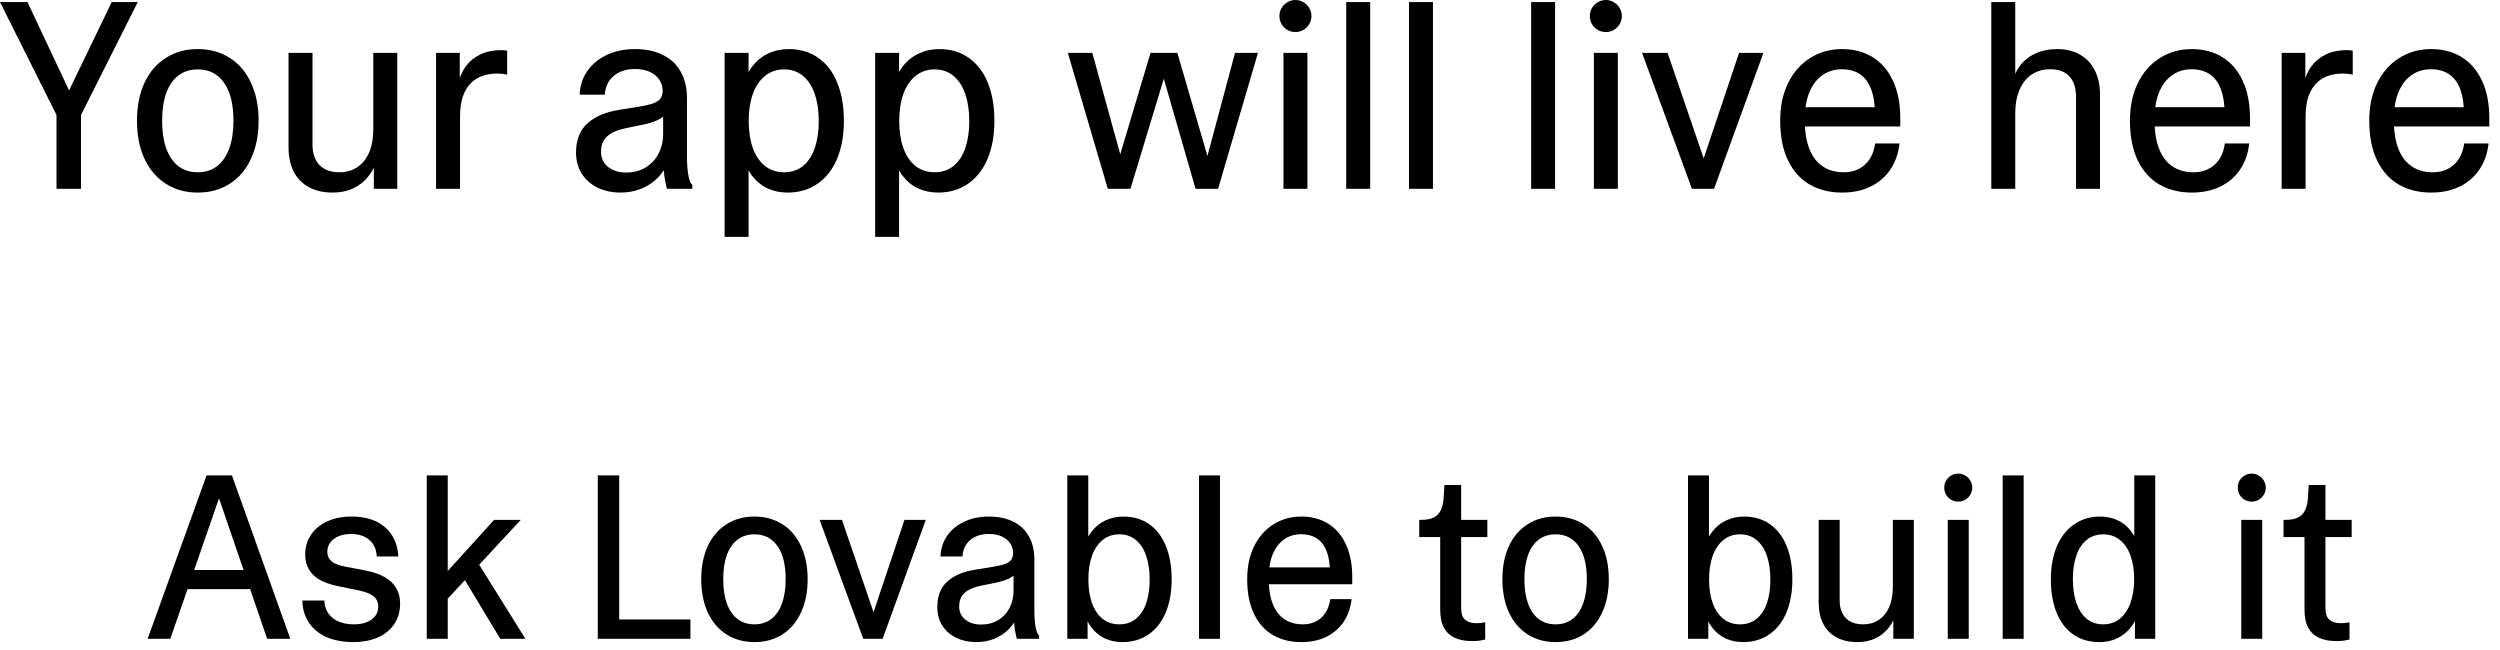
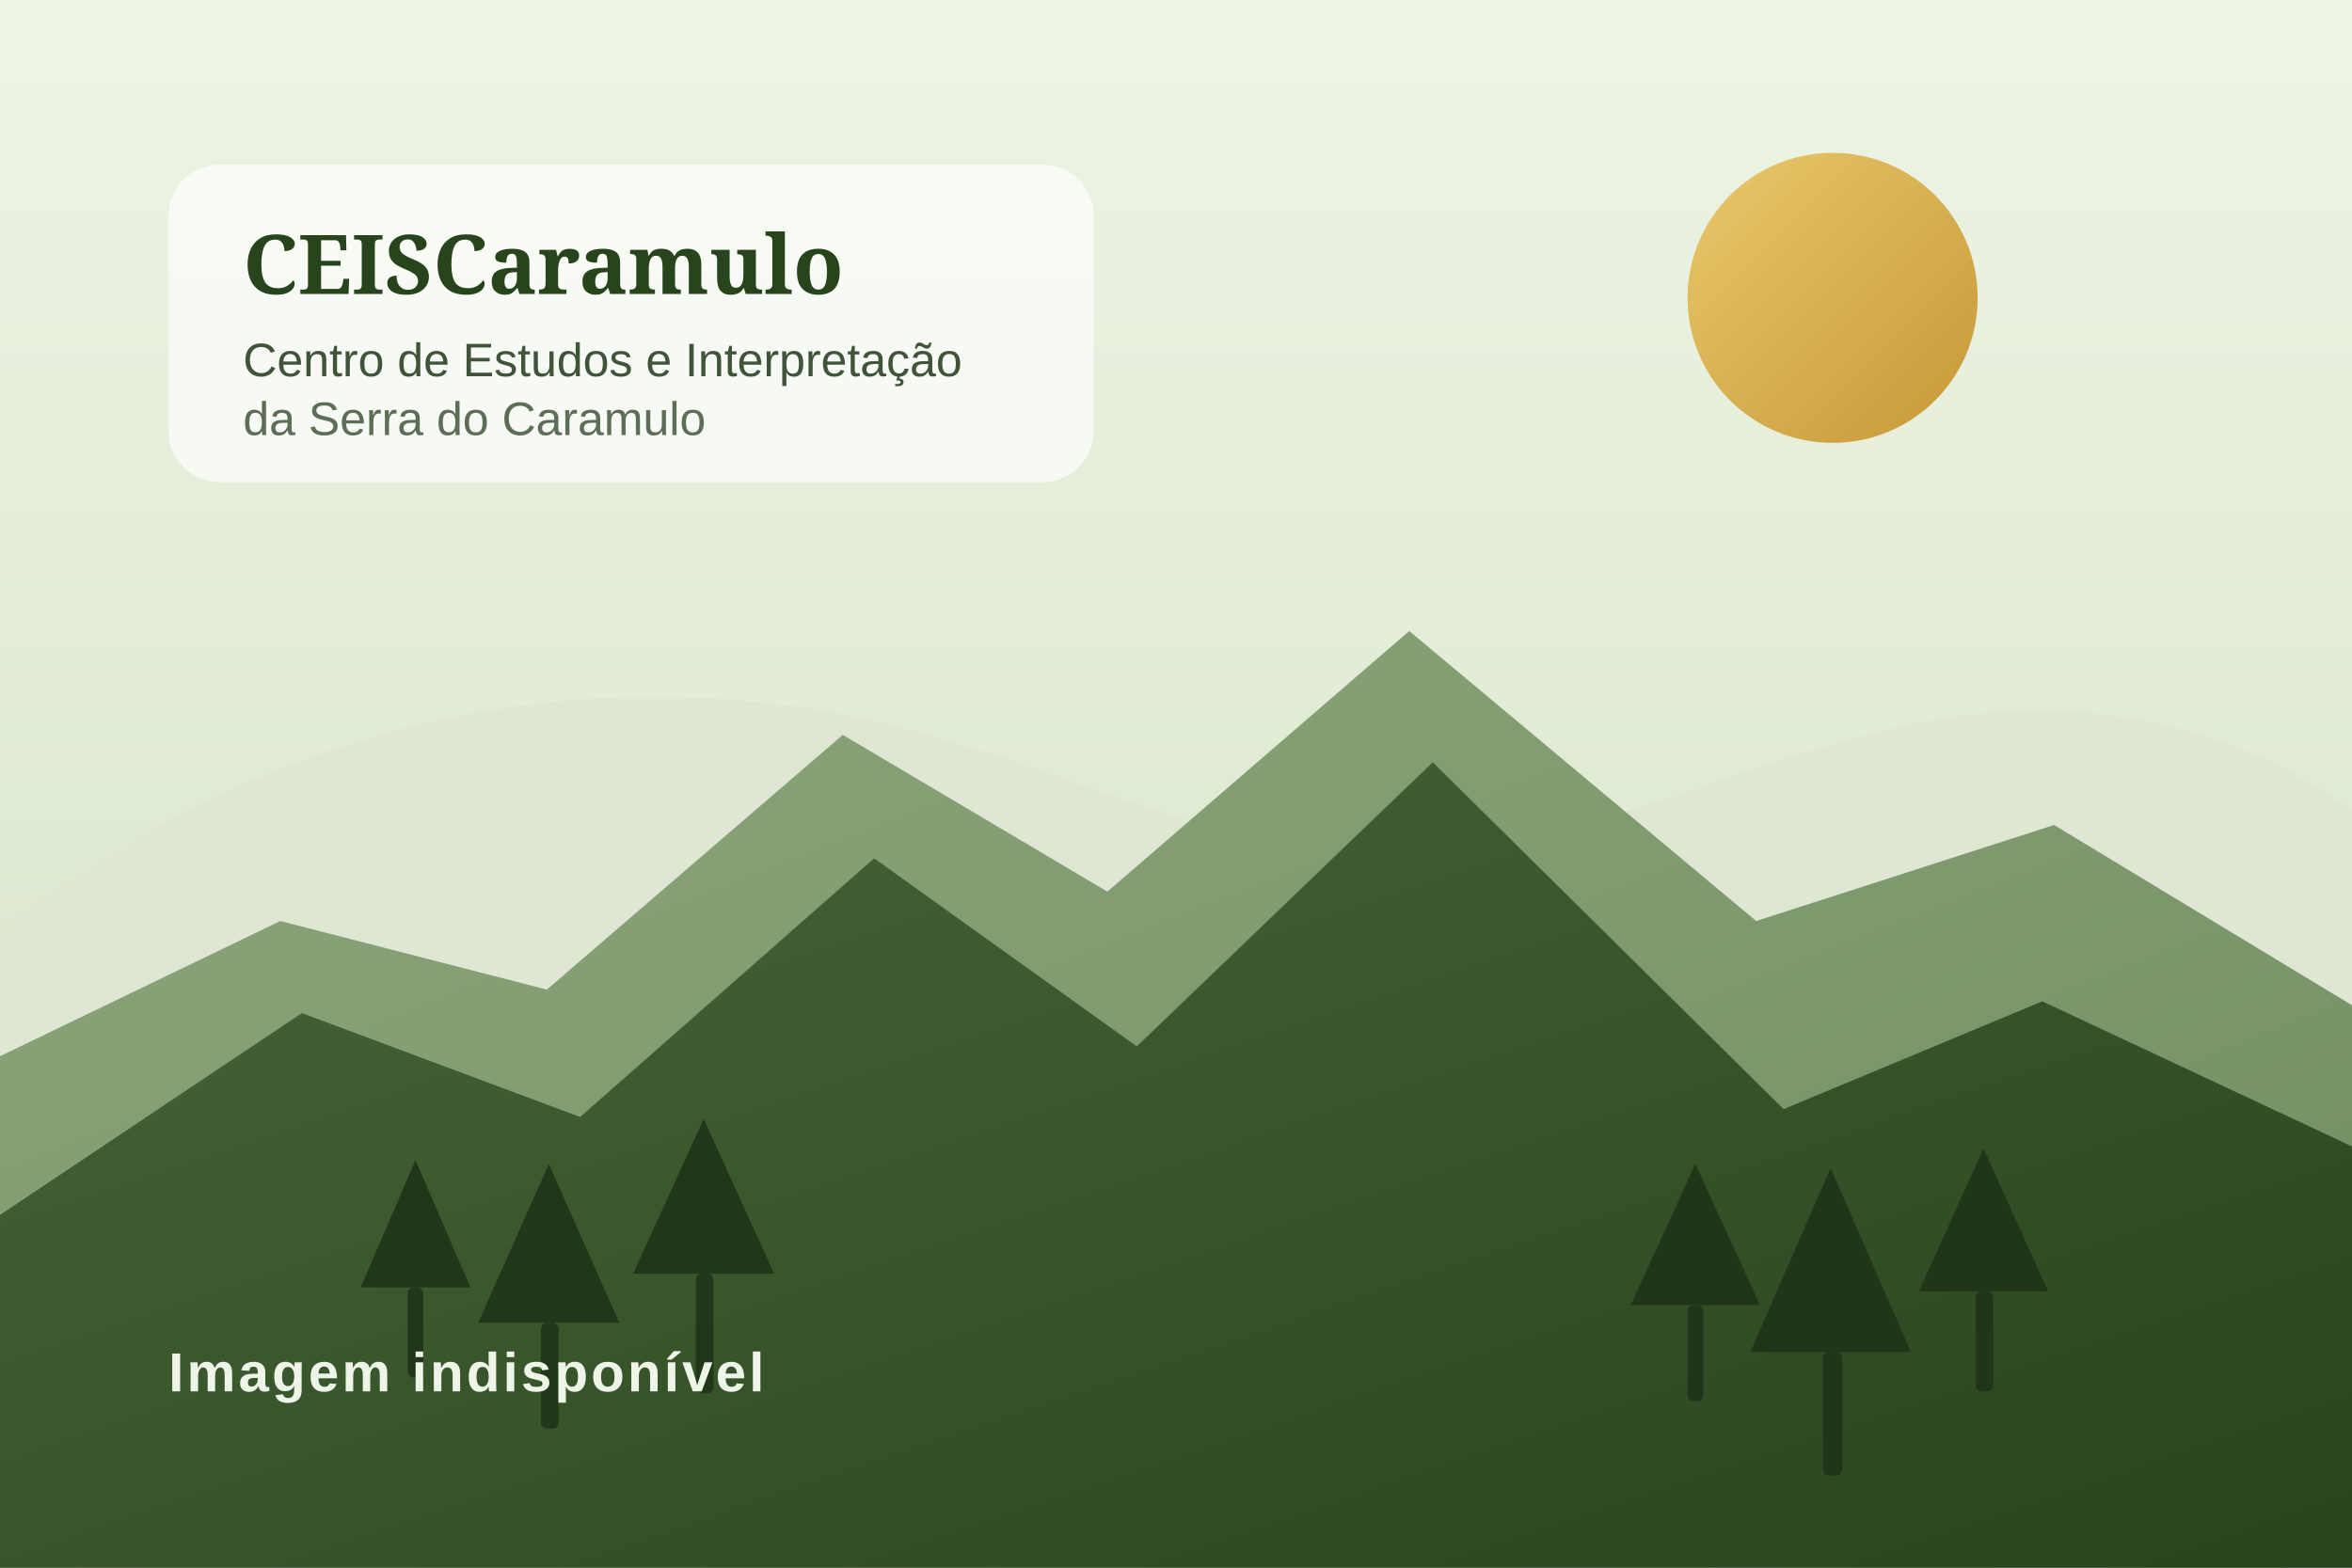
- <svg xmlns="http://www.w3.org/2000/svg" width="150" height="39" viewBox="0 0 150 39" fill="none">
-   <path d="M145.867 11.555C145.143 11.555 144.503 11.398 143.945 11.086C143.388 10.768 142.951 10.287 142.633 9.641C142.315 8.995 142.156 8.193 142.156 7.234C142.156 6.375 142.315 5.622 142.633 4.977C142.956 4.326 143.398 3.826 143.961 3.477C144.523 3.122 145.159 2.945 145.867 2.945C146.565 2.945 147.177 3.107 147.703 3.43C148.229 3.753 148.635 4.227 148.922 4.852C149.214 5.471 149.359 6.221 149.359 7.102C149.359 7.263 149.359 7.424 149.359 7.586H142.891V6.43H148.539L147.836 6.812C147.836 6.219 147.758 5.724 147.602 5.328C147.451 4.932 147.227 4.638 146.93 4.445C146.638 4.253 146.279 4.156 145.852 4.156C145.419 4.156 145.036 4.271 144.703 4.5C144.37 4.729 144.107 5.068 143.914 5.516C143.727 5.964 143.633 6.503 143.633 7.133V7.219C143.633 7.911 143.727 8.49 143.914 8.953C144.102 9.417 144.37 9.763 144.719 9.992C145.068 10.221 145.484 10.336 145.969 10.336C146.474 10.336 146.893 10.188 147.227 9.891C147.565 9.589 147.773 9.161 147.852 8.609H149.312C149.25 9.193 149.073 9.706 148.781 10.148C148.49 10.591 148.094 10.938 147.594 11.188C147.099 11.432 146.523 11.555 145.867 11.555Z" fill="black" />
-   <path d="M136.898 3.172H138.32V5.133L138.211 5.086C138.294 4.669 138.448 4.305 138.672 3.992C138.901 3.68 139.195 3.438 139.555 3.266C139.914 3.094 140.328 3.008 140.797 3.008C140.917 3.008 141.039 3.018 141.164 3.039V4.477C141.065 4.456 140.969 4.44 140.875 4.43C140.781 4.419 140.682 4.414 140.578 4.414C140.099 4.414 139.693 4.51 139.359 4.703C139.026 4.896 138.771 5.185 138.594 5.57C138.422 5.951 138.336 6.424 138.336 6.992V11.328H136.898V3.172Z" fill="black" />
-   <path d="M131.508 11.555C130.784 11.555 130.143 11.398 129.586 11.086C129.029 10.768 128.591 10.287 128.273 9.641C127.956 8.995 127.797 8.193 127.797 7.234C127.797 6.375 127.956 5.622 128.273 4.977C128.596 4.326 129.039 3.826 129.602 3.477C130.164 3.122 130.799 2.945 131.508 2.945C132.206 2.945 132.818 3.107 133.344 3.43C133.87 3.753 134.276 4.227 134.562 4.852C134.854 5.471 135 6.221 135 7.102C135 7.263 135 7.424 135 7.586H128.531V6.43H134.18L133.477 6.812C133.477 6.219 133.398 5.724 133.242 5.328C133.091 4.932 132.867 4.638 132.57 4.445C132.279 4.253 131.919 4.156 131.492 4.156C131.06 4.156 130.677 4.271 130.344 4.5C130.01 4.729 129.747 5.068 129.555 5.516C129.367 5.964 129.273 6.503 129.273 7.133V7.219C129.273 7.911 129.367 8.49 129.555 8.953C129.742 9.417 130.01 9.763 130.359 9.992C130.708 10.221 131.125 10.336 131.609 10.336C132.115 10.336 132.534 10.188 132.867 9.891C133.206 9.589 133.414 9.161 133.492 8.609H134.953C134.891 9.193 134.714 9.706 134.422 10.148C134.13 10.591 133.734 10.938 133.234 11.188C132.74 11.432 132.164 11.555 131.508 11.555Z" fill="black" />
-   <path d="M119.477 0.125H120.914V5.664L120.703 5.055C120.802 4.622 120.971 4.247 121.211 3.93C121.456 3.612 121.766 3.37 122.141 3.203C122.516 3.031 122.943 2.945 123.422 2.945C123.958 2.945 124.419 3.057 124.805 3.281C125.195 3.505 125.492 3.823 125.695 4.234C125.898 4.641 126 5.117 126 5.664V11.328H124.562V5.82C124.562 5.284 124.43 4.872 124.164 4.586C123.904 4.299 123.518 4.156 123.008 4.156C122.596 4.156 122.232 4.258 121.914 4.461C121.602 4.664 121.357 4.969 121.18 5.375C121.003 5.776 120.914 6.263 120.914 6.836V11.328H119.477V0.125Z" fill="black" />
-   <path d="M110.523 11.555C109.799 11.555 109.159 11.398 108.602 11.086C108.044 10.768 107.607 10.287 107.289 9.641C106.971 8.995 106.812 8.193 106.812 7.234C106.812 6.375 106.971 5.622 107.289 4.977C107.612 4.326 108.055 3.826 108.617 3.477C109.18 3.122 109.815 2.945 110.523 2.945C111.221 2.945 111.833 3.107 112.359 3.43C112.885 3.753 113.292 4.227 113.578 4.852C113.87 5.471 114.016 6.221 114.016 7.102C114.016 7.263 114.016 7.424 114.016 7.586H107.547V6.43H113.195L112.492 6.812C112.492 6.219 112.414 5.724 112.258 5.328C112.107 4.932 111.883 4.638 111.586 4.445C111.294 4.253 110.935 4.156 110.508 4.156C110.076 4.156 109.693 4.271 109.359 4.5C109.026 4.729 108.763 5.068 108.57 5.516C108.383 5.964 108.289 6.503 108.289 7.133V7.219C108.289 7.911 108.383 8.49 108.57 8.953C108.758 9.417 109.026 9.763 109.375 9.992C109.724 10.221 110.141 10.336 110.625 10.336C111.13 10.336 111.549 10.188 111.883 9.891C112.221 9.589 112.43 9.161 112.508 8.609H113.969C113.906 9.193 113.729 9.706 113.438 10.148C113.146 10.591 112.75 10.938 112.25 11.188C111.755 11.432 111.18 11.555 110.523 11.555Z" fill="black" />
-   <path d="M98.523 3.172H100.055L102.359 9.906H102.086L104.344 3.172H105.805L102.844 11.328H101.516L98.523 3.172Z" fill="black" />
-   <path d="M95.633 3.172H97.07V11.328H95.633V3.172ZM96.352 1.922C96.18 1.922 96.018 1.88 95.867 1.797C95.721 1.708 95.604 1.591 95.516 1.445C95.432 1.294 95.391 1.133 95.391 0.961C95.391 0.789 95.432 0.63 95.516 0.484C95.604 0.333 95.721 0.216 95.867 0.133C96.018 0.044 96.18 0 96.352 0C96.523 0 96.682 0.044 96.828 0.133C96.979 0.216 97.096 0.333 97.18 0.484C97.268 0.63 97.312 0.789 97.312 0.961C97.312 1.133 97.268 1.294 97.18 1.445C97.096 1.591 96.979 1.708 96.828 1.797C96.682 1.88 96.523 1.922 96.352 1.922Z" fill="black" />
-   <path d="M91.867 0.125H93.305V11.328H91.867V0.125Z" fill="black" />
-   <path d="M84.539 0.125H85.977V11.328H84.539V0.125Z" fill="black" />
-   <path d="M80.773 0.125H82.211V11.328H80.773V0.125Z" fill="black" />
-   <path d="M77.008 3.172H78.445V11.328H77.008V3.172ZM77.727 1.922C77.555 1.922 77.393 1.88 77.242 1.797C77.096 1.708 76.979 1.591 76.891 1.445C76.807 1.294 76.766 1.133 76.766 0.961C76.766 0.789 76.807 0.63 76.891 0.484C76.979 0.333 77.096 0.216 77.242 0.133C77.393 0.044 77.555 0 77.727 0C77.898 0 78.057 0.044 78.203 0.133C78.354 0.216 78.471 0.333 78.555 0.484C78.643 0.63 78.688 0.789 78.688 0.961C78.688 1.133 78.643 1.294 78.555 1.445C78.471 1.591 78.354 1.708 78.203 1.797C78.057 1.88 77.898 1.922 77.727 1.922Z" fill="black" />
-   <path d="M64.07 3.172H65.539L67.508 10.32H66.898L69.031 3.172H70.641L72.727 10.32H72.188L74.102 3.172H75.477L73.086 11.328H71.734L69.508 3.617H70.164L67.828 11.328H66.469L64.07 3.172Z" fill="black" />
-   <path d="M56.289 11.555C55.852 11.555 55.45 11.471 55.086 11.305C54.727 11.138 54.417 10.885 54.156 10.547C53.901 10.208 53.711 9.786 53.586 9.281L53.898 9.602V11.328H52.508V3.172H53.945V4.992L53.602 5.219C53.711 4.745 53.896 4.339 54.156 4C54.417 3.656 54.734 3.396 55.109 3.219C55.49 3.036 55.904 2.945 56.352 2.945C57.044 2.945 57.638 3.122 58.133 3.477C58.633 3.826 59.013 4.326 59.273 4.977C59.534 5.622 59.664 6.38 59.664 7.25C59.664 8.115 59.529 8.872 59.258 9.523C58.987 10.169 58.596 10.669 58.086 11.023C57.575 11.378 56.977 11.555 56.289 11.555ZM56.078 10.336C56.526 10.336 56.906 10.208 57.219 9.953C57.531 9.693 57.766 9.333 57.922 8.875C58.078 8.411 58.156 7.875 58.156 7.266C58.156 6.656 58.078 6.12 57.922 5.656C57.766 5.188 57.531 4.823 57.219 4.562C56.906 4.297 56.526 4.164 56.078 4.164C55.63 4.164 55.245 4.297 54.922 4.562C54.604 4.823 54.362 5.188 54.195 5.656C54.034 6.12 53.953 6.656 53.953 7.266C53.953 7.87 54.034 8.404 54.195 8.867C54.362 9.331 54.604 9.693 54.922 9.953C55.245 10.208 55.63 10.336 56.078 10.336ZM52.508 9.664H53.945V14.211H52.508V9.664Z" fill="black" />
-   <path d="M47.258 11.555C46.82 11.555 46.419 11.471 46.055 11.305C45.695 11.138 45.385 10.885 45.125 10.547C44.87 10.208 44.68 9.786 44.555 9.281L44.867 9.602V11.328H43.477V3.172H44.914V4.992L44.57 5.219C44.68 4.745 44.865 4.339 45.125 4C45.385 3.656 45.703 3.396 46.078 3.219C46.458 3.036 46.872 2.945 47.32 2.945C48.013 2.945 48.607 3.122 49.102 3.477C49.602 3.826 49.982 4.326 50.242 4.977C50.503 5.622 50.633 6.38 50.633 7.25C50.633 8.115 50.497 8.872 50.227 9.523C49.956 10.169 49.565 10.669 49.055 11.023C48.544 11.378 47.945 11.555 47.258 11.555ZM47.047 10.336C47.495 10.336 47.875 10.208 48.188 9.953C48.5 9.693 48.734 9.333 48.891 8.875C49.047 8.411 49.125 7.875 49.125 7.266C49.125 6.656 49.047 6.12 48.891 5.656C48.734 5.188 48.5 4.823 48.188 4.562C47.875 4.297 47.495 4.164 47.047 4.164C46.599 4.164 46.214 4.297 45.891 4.562C45.573 4.823 45.331 5.188 45.164 5.656C45.003 6.12 44.922 6.656 44.922 7.266C44.922 7.87 45.003 8.404 45.164 8.867C45.331 9.331 45.573 9.693 45.891 9.953C46.214 10.208 46.599 10.336 47.047 10.336ZM43.477 9.664H44.914V14.211H43.477V9.664Z" fill="black" />
-   <path d="M37.234 11.555C36.729 11.555 36.273 11.458 35.867 11.266C35.461 11.068 35.141 10.787 34.906 10.422C34.677 10.057 34.562 9.633 34.562 9.148C34.562 8.404 34.786 7.826 35.234 7.414C35.688 6.997 36.32 6.724 37.133 6.594L38.43 6.383C38.763 6.326 39.023 6.263 39.211 6.195C39.398 6.122 39.536 6.029 39.625 5.914C39.714 5.794 39.758 5.635 39.758 5.438C39.758 5.219 39.698 5.01 39.578 4.812C39.458 4.615 39.273 4.453 39.023 4.328C38.773 4.203 38.464 4.141 38.094 4.141C37.573 4.141 37.148 4.279 36.82 4.555C36.497 4.826 36.32 5.201 36.289 5.68H34.781C34.797 5.159 34.945 4.693 35.227 4.281C35.508 3.865 35.896 3.539 36.391 3.305C36.885 3.065 37.453 2.945 38.094 2.945C38.745 2.945 39.305 3.062 39.773 3.297C40.242 3.526 40.599 3.862 40.844 4.305C41.094 4.747 41.219 5.276 41.219 5.891V9.438C41.219 9.818 41.245 10.169 41.297 10.492C41.354 10.81 41.435 11.013 41.539 11.102V11.328H40.016C39.953 11.104 39.901 10.844 39.859 10.547C39.823 10.245 39.805 9.951 39.805 9.664L40.062 9.742C39.938 10.081 39.74 10.388 39.469 10.664C39.198 10.94 38.87 11.159 38.484 11.32C38.099 11.477 37.682 11.555 37.234 11.555ZM37.555 10.352C38.008 10.352 38.404 10.25 38.742 10.047C39.081 9.839 39.339 9.56 39.516 9.211C39.698 8.857 39.789 8.464 39.789 8.031V6.812L39.953 6.836C39.802 7.008 39.609 7.143 39.375 7.242C39.146 7.341 38.836 7.43 38.445 7.508L37.586 7.68C37.06 7.789 36.675 7.956 36.43 8.18C36.185 8.398 36.062 8.706 36.062 9.102C36.062 9.482 36.203 9.786 36.484 10.016C36.771 10.24 37.128 10.352 37.555 10.352Z" fill="black" />
-   <path d="M26.164 3.172H27.586V5.133L27.477 5.086C27.56 4.669 27.713 4.305 27.938 3.992C28.167 3.68 28.461 3.438 28.82 3.266C29.18 3.094 29.594 3.008 30.062 3.008C30.182 3.008 30.305 3.018 30.43 3.039V4.477C30.331 4.456 30.234 4.44 30.141 4.43C30.047 4.419 29.948 4.414 29.844 4.414C29.365 4.414 28.958 4.51 28.625 4.703C28.292 4.896 28.037 5.185 27.859 5.57C27.688 5.951 27.602 6.424 27.602 6.992V11.328H26.164V3.172Z" fill="black" />
-   <path d="M19.969 11.555C19.417 11.555 18.94 11.448 18.539 11.234C18.143 11.021 17.838 10.711 17.625 10.305C17.417 9.898 17.312 9.409 17.312 8.836V3.172H18.75V8.672C18.75 9.198 18.888 9.607 19.164 9.898C19.44 10.19 19.841 10.336 20.367 10.336C20.768 10.336 21.12 10.237 21.422 10.039C21.729 9.841 21.969 9.549 22.141 9.164C22.312 8.773 22.398 8.299 22.398 7.742V3.172H23.836V11.328H22.43V8.836L22.672 9.438C22.552 9.87 22.367 10.245 22.117 10.562C21.872 10.88 21.568 11.125 21.203 11.297C20.838 11.469 20.427 11.555 19.969 11.555Z" fill="black" />
-   <path d="M11.867 11.555C11.138 11.555 10.497 11.378 9.945 11.023C9.393 10.669 8.966 10.167 8.664 9.516C8.367 8.865 8.219 8.107 8.219 7.242C8.219 6.378 8.367 5.622 8.664 4.977C8.966 4.326 9.393 3.826 9.945 3.477C10.497 3.122 11.138 2.945 11.867 2.945C12.596 2.945 13.237 3.122 13.789 3.477C14.341 3.826 14.766 4.326 15.062 4.977C15.365 5.622 15.516 6.378 15.516 7.242C15.516 8.107 15.365 8.865 15.062 9.516C14.766 10.167 14.341 10.669 13.789 11.023C13.237 11.378 12.596 11.555 11.867 11.555ZM11.867 10.336C12.315 10.336 12.698 10.216 13.016 9.977C13.338 9.732 13.583 9.378 13.75 8.914C13.922 8.451 14.008 7.893 14.008 7.242C14.008 6.263 13.82 5.505 13.445 4.969C13.07 4.432 12.544 4.164 11.867 4.164C11.419 4.164 11.034 4.284 10.711 4.523C10.393 4.763 10.148 5.115 9.977 5.578C9.81 6.036 9.727 6.591 9.727 7.242C9.727 7.893 9.81 8.451 9.977 8.914C10.148 9.378 10.393 9.732 10.711 9.977C11.034 10.216 11.419 10.336 11.867 10.336Z" fill="black" />
-   <path d="M3.391 6.18L3.711 7.539L0 0.125H1.648L4.414 6H3.867L6.703 0.125H8.266L4.539 7.539L4.859 6.18V11.328H3.391V6.18Z" fill="black" />
-   <path d="M140.19 38.465C139.789 38.465 139.448 38.403 139.165 38.28C138.882 38.157 138.661 37.957 138.502 37.679C138.347 37.396 138.27 37.029 138.27 36.578V32.224H137.012V31.191H137.135C137.445 31.191 137.693 31.144 137.88 31.048C138.071 30.952 138.215 30.804 138.311 30.604C138.406 30.403 138.463 30.136 138.481 29.804L138.522 29.1H139.527V31.301L139.377 31.191H141.1V32.224H139.527V36.496C139.527 36.82 139.607 37.05 139.767 37.187C139.931 37.323 140.159 37.392 140.45 37.392C140.637 37.392 140.81 37.373 140.97 37.337V38.369C140.828 38.406 140.699 38.431 140.58 38.444C140.462 38.458 140.332 38.465 140.19 38.465Z" fill="black" />
-   <path d="M134.476 31.191H135.733V38.328H134.476V31.191ZM135.104 30.098C134.954 30.098 134.813 30.061 134.681 29.988C134.553 29.911 134.451 29.808 134.373 29.681C134.3 29.549 134.264 29.407 134.264 29.257C134.264 29.106 134.3 28.967 134.373 28.84C134.451 28.708 134.553 28.605 134.681 28.532C134.813 28.455 134.954 28.416 135.104 28.416C135.255 28.416 135.394 28.455 135.521 28.532C135.654 28.605 135.756 28.708 135.829 28.84C135.907 28.967 135.945 29.106 135.945 29.257C135.945 29.407 135.907 29.549 135.829 29.681C135.756 29.808 135.654 29.911 135.521 29.988C135.394 30.061 135.255 30.098 135.104 30.098Z" fill="black" />
-   <path d="M128.057 28.525H129.314V31.191H128.057V28.525ZM125.965 38.526C125.354 38.526 124.83 38.374 124.393 38.068C123.955 37.758 123.622 37.323 123.395 36.763C123.167 36.198 123.053 35.535 123.053 34.773C123.053 34.017 123.171 33.354 123.408 32.784C123.65 32.215 123.994 31.775 124.44 31.465C124.887 31.15 125.409 30.993 126.006 30.993C126.389 30.993 126.737 31.066 127.052 31.212C127.371 31.358 127.642 31.579 127.865 31.875C128.093 32.171 128.262 32.54 128.371 32.982L128.057 32.702V31.191H129.314V38.328H128.098V36.735L128.357 36.537C128.212 37.161 127.924 37.649 127.496 38C127.068 38.351 126.557 38.526 125.965 38.526ZM126.19 37.46C126.582 37.46 126.917 37.346 127.195 37.118C127.478 36.886 127.69 36.567 127.831 36.161C127.977 35.751 128.05 35.279 128.05 34.746C128.05 34.217 127.977 33.75 127.831 33.345C127.69 32.939 127.478 32.625 127.195 32.401C126.917 32.173 126.582 32.06 126.19 32.06C125.799 32.06 125.466 32.173 125.192 32.401C124.919 32.625 124.714 32.939 124.577 33.345C124.44 33.746 124.372 34.213 124.372 34.746C124.372 35.279 124.44 35.751 124.577 36.161C124.714 36.567 124.919 36.886 125.192 37.118C125.466 37.346 125.799 37.46 126.19 37.46Z" fill="black" />
-   <path d="M120.161 28.525H121.419V38.328H120.161V28.525Z" fill="black" />
-   <path d="M116.866 31.191H118.124V38.328H116.866V31.191ZM117.495 30.098C117.345 30.098 117.203 30.061 117.071 29.988C116.944 29.911 116.841 29.808 116.764 29.681C116.691 29.549 116.654 29.407 116.654 29.257C116.654 29.106 116.691 28.967 116.764 28.84C116.841 28.708 116.944 28.605 117.071 28.532C117.203 28.455 117.345 28.416 117.495 28.416C117.646 28.416 117.785 28.455 117.912 28.532C118.044 28.605 118.147 28.708 118.22 28.84C118.297 28.967 118.336 29.106 118.336 29.257C118.336 29.407 118.297 29.549 118.22 29.681C118.147 29.808 118.044 29.911 117.912 29.988C117.785 30.061 117.646 30.098 117.495 30.098Z" fill="black" />
-   <path d="M111.445 38.526C110.962 38.526 110.545 38.433 110.194 38.246C109.848 38.059 109.581 37.788 109.395 37.433C109.212 37.077 109.121 36.649 109.121 36.148V31.191H110.379V36.004C110.379 36.464 110.5 36.822 110.741 37.077C110.983 37.332 111.334 37.46 111.794 37.46C112.145 37.46 112.452 37.373 112.717 37.2C112.986 37.027 113.195 36.772 113.346 36.435C113.496 36.093 113.571 35.678 113.571 35.19V31.191H114.829V38.328H113.599V36.148L113.811 36.674C113.706 37.052 113.544 37.38 113.325 37.658C113.111 37.936 112.844 38.15 112.525 38.301C112.206 38.451 111.846 38.526 111.445 38.526Z" fill="black" />
-   <path d="M104.589 38.526C104.206 38.526 103.855 38.453 103.536 38.308C103.222 38.162 102.951 37.941 102.723 37.645C102.499 37.348 102.333 36.979 102.224 36.537L102.497 36.817V38.328H101.28V31.191H102.538V32.784L102.237 32.982C102.333 32.568 102.495 32.212 102.723 31.916C102.951 31.615 103.229 31.387 103.557 31.232C103.889 31.073 104.252 30.993 104.644 30.993C105.25 30.993 105.769 31.148 106.202 31.458C106.64 31.763 106.972 32.201 107.2 32.77C107.428 33.336 107.542 33.999 107.542 34.76C107.542 35.516 107.424 36.179 107.187 36.749C106.95 37.314 106.608 37.752 106.161 38.062C105.715 38.371 105.19 38.526 104.589 38.526ZM104.404 37.46C104.796 37.46 105.129 37.348 105.402 37.125C105.676 36.897 105.881 36.583 106.018 36.182C106.154 35.776 106.223 35.307 106.223 34.773C106.223 34.24 106.154 33.771 106.018 33.365C105.881 32.955 105.676 32.636 105.402 32.408C105.129 32.176 104.796 32.06 104.404 32.06C104.012 32.06 103.675 32.176 103.393 32.408C103.115 32.636 102.903 32.955 102.757 33.365C102.616 33.771 102.545 34.24 102.545 34.773C102.545 35.302 102.616 35.769 102.757 36.175C102.903 36.58 103.115 36.897 103.393 37.125C103.675 37.348 104.012 37.46 104.404 37.46ZM101.28 28.525H102.538V31.191H101.28V28.525Z" fill="black" />
-   <path d="M93.337 38.526C92.699 38.526 92.138 38.371 91.655 38.062C91.172 37.752 90.799 37.312 90.534 36.742C90.274 36.172 90.144 35.509 90.144 34.753C90.144 33.996 90.274 33.336 90.534 32.77C90.799 32.201 91.172 31.763 91.655 31.458C92.138 31.148 92.699 30.993 93.337 30.993C93.975 30.993 94.535 31.148 95.019 31.458C95.502 31.763 95.873 32.201 96.133 32.77C96.397 33.336 96.529 33.996 96.529 34.753C96.529 35.509 96.397 36.172 96.133 36.742C95.873 37.312 95.502 37.752 95.019 38.062C94.535 38.371 93.975 38.526 93.337 38.526ZM93.337 37.46C93.729 37.46 94.064 37.355 94.342 37.145C94.624 36.931 94.838 36.621 94.984 36.216C95.135 35.81 95.21 35.323 95.21 34.753C95.21 33.896 95.046 33.233 94.718 32.764C94.39 32.294 93.929 32.06 93.337 32.06C92.945 32.06 92.608 32.164 92.325 32.374C92.047 32.584 91.833 32.891 91.683 33.297C91.537 33.698 91.464 34.183 91.464 34.753C91.464 35.323 91.537 35.81 91.683 36.216C91.833 36.621 92.047 36.931 92.325 37.145C92.608 37.355 92.945 37.46 93.337 37.46Z" fill="black" />
-   <path d="M88.333 38.465C87.932 38.465 87.59 38.403 87.308 38.28C87.025 38.157 86.804 37.957 86.644 37.679C86.49 37.396 86.412 37.029 86.412 36.578V32.224H85.154V31.191H85.277C85.587 31.191 85.836 31.144 86.022 31.048C86.214 30.952 86.357 30.804 86.453 30.604C86.549 30.403 86.606 30.136 86.624 29.804L86.665 29.1H87.67V31.301L87.519 31.191H89.242V32.224H87.67V36.496C87.67 36.82 87.75 37.05 87.909 37.187C88.073 37.323 88.301 37.392 88.593 37.392C88.78 37.392 88.953 37.373 89.112 37.337V38.369C88.971 38.406 88.841 38.431 88.723 38.444C88.604 38.458 88.474 38.465 88.333 38.465Z" fill="black" />
-   <path d="M78.079 38.526C77.446 38.526 76.885 38.39 76.397 38.116C75.91 37.838 75.527 37.417 75.249 36.852C74.971 36.286 74.832 35.585 74.832 34.746C74.832 33.994 74.971 33.336 75.249 32.77C75.532 32.201 75.919 31.763 76.411 31.458C76.903 31.148 77.459 30.993 78.079 30.993C78.69 30.993 79.225 31.134 79.686 31.417C80.146 31.7 80.501 32.114 80.752 32.661C81.007 33.203 81.135 33.86 81.135 34.63C81.135 34.771 81.135 34.912 81.135 35.054H75.475V34.042H80.417L79.802 34.377C79.802 33.857 79.733 33.425 79.597 33.078C79.465 32.732 79.269 32.474 79.009 32.306C78.754 32.137 78.439 32.053 78.065 32.053C77.687 32.053 77.352 32.153 77.061 32.353C76.769 32.554 76.539 32.85 76.37 33.242C76.206 33.634 76.124 34.106 76.124 34.657V34.732C76.124 35.339 76.206 35.844 76.37 36.25C76.534 36.656 76.769 36.959 77.074 37.159C77.38 37.36 77.744 37.46 78.168 37.46C78.61 37.46 78.977 37.33 79.269 37.07C79.565 36.806 79.747 36.432 79.815 35.949H81.094C81.039 36.46 80.884 36.908 80.629 37.296C80.374 37.683 80.027 37.986 79.59 38.205C79.157 38.419 78.653 38.526 78.079 38.526Z" fill="black" />
-   <path d="M71.94 28.525H73.198V38.328H71.94V28.525Z" fill="black" />
-   <path d="M67.347 38.526C66.964 38.526 66.613 38.453 66.294 38.308C65.98 38.162 65.708 37.941 65.481 37.645C65.257 37.348 65.091 36.979 64.981 36.537L65.255 36.817V38.328H64.038V31.191H65.296V32.784L64.995 32.982C65.091 32.568 65.253 32.212 65.481 31.916C65.708 31.615 65.986 31.387 66.314 31.232C66.647 31.073 67.009 30.993 67.401 30.993C68.007 30.993 68.527 31.148 68.96 31.458C69.397 31.763 69.73 32.201 69.958 32.77C70.186 33.336 70.3 33.999 70.3 34.76C70.3 35.516 70.181 36.179 69.944 36.749C69.707 37.314 69.366 37.752 68.919 38.062C68.472 38.371 67.948 38.526 67.347 38.526ZM67.162 37.46C67.554 37.46 67.887 37.348 68.16 37.125C68.434 36.897 68.639 36.583 68.775 36.182C68.912 35.776 68.981 35.307 68.981 34.773C68.981 34.24 68.912 33.771 68.775 33.365C68.639 32.955 68.434 32.636 68.16 32.408C67.887 32.176 67.554 32.06 67.162 32.06C66.77 32.06 66.433 32.176 66.15 32.408C65.872 32.636 65.66 32.955 65.515 33.365C65.373 33.771 65.303 34.24 65.303 34.773C65.303 35.302 65.373 35.769 65.515 36.175C65.66 36.58 65.872 36.897 66.15 37.125C66.433 37.348 66.77 37.46 67.162 37.46ZM64.038 28.525H65.296V31.191H64.038V28.525Z" fill="black" />
-   <path d="M58.576 38.526C58.134 38.526 57.735 38.442 57.38 38.273C57.024 38.1 56.744 37.854 56.539 37.535C56.339 37.216 56.238 36.845 56.238 36.421C56.238 35.769 56.434 35.263 56.826 34.903C57.223 34.539 57.776 34.3 58.487 34.185L59.622 34.001C59.914 33.951 60.142 33.896 60.306 33.837C60.47 33.773 60.59 33.691 60.668 33.591C60.745 33.486 60.784 33.347 60.784 33.174C60.784 32.982 60.732 32.8 60.627 32.627C60.522 32.454 60.36 32.312 60.142 32.203C59.923 32.094 59.652 32.039 59.328 32.039C58.872 32.039 58.501 32.16 58.214 32.401C57.931 32.638 57.776 32.967 57.749 33.386H56.43C56.443 32.93 56.573 32.522 56.819 32.162C57.065 31.797 57.405 31.513 57.838 31.308C58.271 31.098 58.768 30.993 59.328 30.993C59.898 30.993 60.388 31.096 60.798 31.301C61.208 31.501 61.52 31.795 61.734 32.183C61.953 32.57 62.062 33.033 62.062 33.57V36.674C62.062 37.007 62.085 37.314 62.131 37.597C62.181 37.875 62.252 38.052 62.343 38.13V38.328H61.01C60.955 38.132 60.91 37.904 60.873 37.645C60.841 37.38 60.825 37.123 60.825 36.872L61.051 36.94C60.941 37.237 60.768 37.505 60.531 37.747C60.294 37.989 60.007 38.18 59.67 38.321C59.333 38.458 58.968 38.526 58.576 38.526ZM58.856 37.474C59.253 37.474 59.599 37.385 59.895 37.207C60.192 37.025 60.417 36.781 60.572 36.476C60.732 36.166 60.812 35.822 60.812 35.443V34.377L60.955 34.398C60.823 34.548 60.654 34.666 60.449 34.753C60.249 34.84 59.977 34.917 59.636 34.985L58.884 35.136C58.423 35.231 58.086 35.377 57.872 35.573C57.658 35.765 57.551 36.033 57.551 36.38C57.551 36.713 57.674 36.979 57.92 37.18C58.171 37.376 58.483 37.474 58.856 37.474Z" fill="black" />
-   <path d="M49.177 31.191H50.517L52.533 37.084H52.294L54.27 31.191H55.548L52.957 38.328H51.795L49.177 31.191Z" fill="black" />
-   <path d="M45.267 38.526C44.629 38.526 44.068 38.371 43.585 38.062C43.102 37.752 42.728 37.312 42.464 36.742C42.204 36.172 42.074 35.509 42.074 34.753C42.074 33.996 42.204 33.336 42.464 32.77C42.728 32.201 43.102 31.763 43.585 31.458C44.068 31.148 44.629 30.993 45.267 30.993C45.905 30.993 46.465 31.148 46.948 31.458C47.431 31.763 47.803 32.201 48.062 32.77C48.327 33.336 48.459 33.996 48.459 34.753C48.459 35.509 48.327 36.172 48.062 36.742C47.803 37.312 47.431 37.752 46.948 38.062C46.465 38.371 45.905 38.526 45.267 38.526ZM45.267 37.46C45.658 37.46 45.993 37.355 46.272 37.145C46.554 36.931 46.768 36.621 46.914 36.216C47.065 35.81 47.14 35.323 47.14 34.753C47.14 33.896 46.976 33.233 46.648 32.764C46.319 32.294 45.859 32.06 45.267 32.06C44.875 32.06 44.537 32.164 44.255 32.374C43.977 32.584 43.763 32.891 43.612 33.297C43.467 33.698 43.394 34.183 43.394 34.753C43.394 35.323 43.467 35.81 43.612 36.216C43.763 36.621 43.977 36.931 44.255 37.145C44.537 37.355 44.875 37.46 45.267 37.46Z" fill="black" />
-   <path d="M35.867 28.525H37.152V37.556L36.934 37.166H41.425V38.328H35.867V28.525Z" fill="black" />
-   <path d="M25.606 28.525H26.864V34.63H26.529L29.646 31.191H31.246L26.331 36.496L26.864 35.402V38.328H25.606V28.525ZM27.705 34.493L28.389 33.304L31.526 38.328H30.016L27.705 34.493Z" fill="black" />
-   <path d="M21.211 38.526C20.591 38.526 20.051 38.426 19.591 38.226C19.135 38.02 18.782 37.731 18.531 37.357C18.281 36.984 18.151 36.542 18.142 36.031H19.461C19.479 36.487 19.65 36.84 19.974 37.091C20.297 37.337 20.719 37.46 21.238 37.46C21.676 37.46 22.027 37.364 22.291 37.173C22.56 36.981 22.694 36.722 22.694 36.394C22.694 36.129 22.599 35.922 22.407 35.772C22.22 35.621 21.915 35.503 21.491 35.416L20.315 35.177C19.627 35.04 19.121 34.815 18.798 34.5C18.474 34.181 18.312 33.769 18.312 33.263C18.312 32.834 18.424 32.449 18.648 32.107C18.871 31.761 19.192 31.49 19.611 31.294C20.031 31.093 20.525 30.993 21.095 30.993C21.678 30.993 22.177 31.096 22.592 31.301C23.006 31.506 23.323 31.791 23.542 32.155C23.761 32.515 23.879 32.925 23.898 33.386H22.605C22.587 32.967 22.439 32.638 22.161 32.401C21.888 32.16 21.523 32.039 21.067 32.039C20.78 32.039 20.53 32.085 20.315 32.176C20.101 32.262 19.935 32.388 19.816 32.552C19.698 32.711 19.639 32.896 19.639 33.105C19.639 33.342 19.721 33.532 19.885 33.673C20.049 33.814 20.309 33.919 20.664 33.987L21.977 34.24C22.414 34.327 22.783 34.457 23.084 34.63C23.385 34.798 23.613 35.015 23.768 35.279C23.927 35.544 24.007 35.851 24.007 36.202C24.007 36.694 23.884 37.116 23.638 37.467C23.396 37.818 23.064 38.082 22.64 38.26C22.216 38.438 21.74 38.526 21.211 38.526Z" fill="black" />
-   <path d="M12.393 28.525H13.917L17.417 38.328H16.029L13.021 29.551H13.261L10.219 38.328H8.858L12.393 28.525ZM10.82 34.199H15.599V35.348H10.82V34.199Z" fill="black" />
+ <svg xmlns="http://www.w3.org/2000/svg" viewBox="0 0 1200 800" role="img" aria-labelledby="title desc">
+   <defs>
+     <linearGradient id="sky" x1="0" x2="0" y1="0" y2="1">
+       <stop offset="0%" stop-color="#edf5e6" />
+       <stop offset="55%" stop-color="#dfead2" />
+       <stop offset="100%" stop-color="#c6d7b3" />
+     </linearGradient>
+     <linearGradient id="sun" x1="0" x2="1" y1="0" y2="1">
+       <stop offset="0%" stop-color="#e9c96c" />
+       <stop offset="100%" stop-color="#c79737" />
+     </linearGradient>
+     <linearGradient id="hillBack" x1="0" x2="1" y1="0" y2="1">
+       <stop offset="0%" stop-color="#8ea77d" />
+       <stop offset="100%" stop-color="#6f8d60" />
+     </linearGradient>
+     <linearGradient id="hillFront" x1="0" x2="1" y1="0" y2="1">
+       <stop offset="0%" stop-color="#48653a" />
+       <stop offset="100%" stop-color="#27441d" />
+     </linearGradient>
+   </defs>
+   <rect width="1200" height="800" fill="url(#sky)" />
+   <circle cx="935" cy="152" r="74" fill="url(#sun)" />
+   <path d="M0 475C108 392 236 344 384 358c124 11 206 72 307 76 115 5 199-49 292-66 88-16 161 5 217 46V800H0Z" fill="#dfe6d4" />
+   <path d="M0 539 143 470 279 505 430 375 565 455 719 322 896 470 1048 421 1200 513V800H0Z" fill="url(#hillBack)" />
+   <path d="M0 620 154 517 296 570 446 438 580 534 731 389 910 566 1042 511 1200 585V800H0Z" fill="url(#hillFront)" />
+   <g fill="#1f3418" opacity="0.92">
+     <path d="M184 657 212 592 240 657Z" />
+     <rect x="208" y="657" width="8" height="46" rx="3" />
+     <path d="M244 675 280 594 316 675Z" />
+     <rect x="276" y="675" width="9" height="54" rx="3" />
+     <path d="M323 650 359 571 395 650Z" />
+     <rect x="355" y="650" width="9" height="61" rx="3" />
+     <path d="M832 666 865 594 898 666Z" />
+     <rect x="861" y="666" width="8" height="49" rx="3" />
+     <path d="M893 690 934 596 975 690Z" />
+     <rect x="930" y="690" width="10" height="63" rx="3" />
+     <path d="M979 659 1012 586 1045 659Z" />
+     <rect x="1008" y="659" width="9" height="51" rx="3" />
+   </g>
+   <g transform="translate(86 84)">
+     <rect width="472" height="162" rx="26" fill="#fbfcf8" fill-opacity="0.84" />
+     <text x="38" y="66" fill="#27441d" font-family="Georgia, serif" font-size="42" font-weight="700">
+       CEISCaramulo
+     </text>
+     <text x="38" y="108" fill="#41533a" font-family="Arial, sans-serif" font-size="24">
+       Centro de Estudos e Interpretação
+     </text>
+     <text x="38" y="138" fill="#5d6d57" font-family="Arial, sans-serif" font-size="24">
+       da Serra do Caramulo
+     </text>
+   </g>
+   <text x="86" y="710" fill="#eef4e8" font-family="Arial, sans-serif" font-size="28" font-weight="600" letter-spacing="1.5">
+     Imagem indisponível
+   </text>
</svg>
